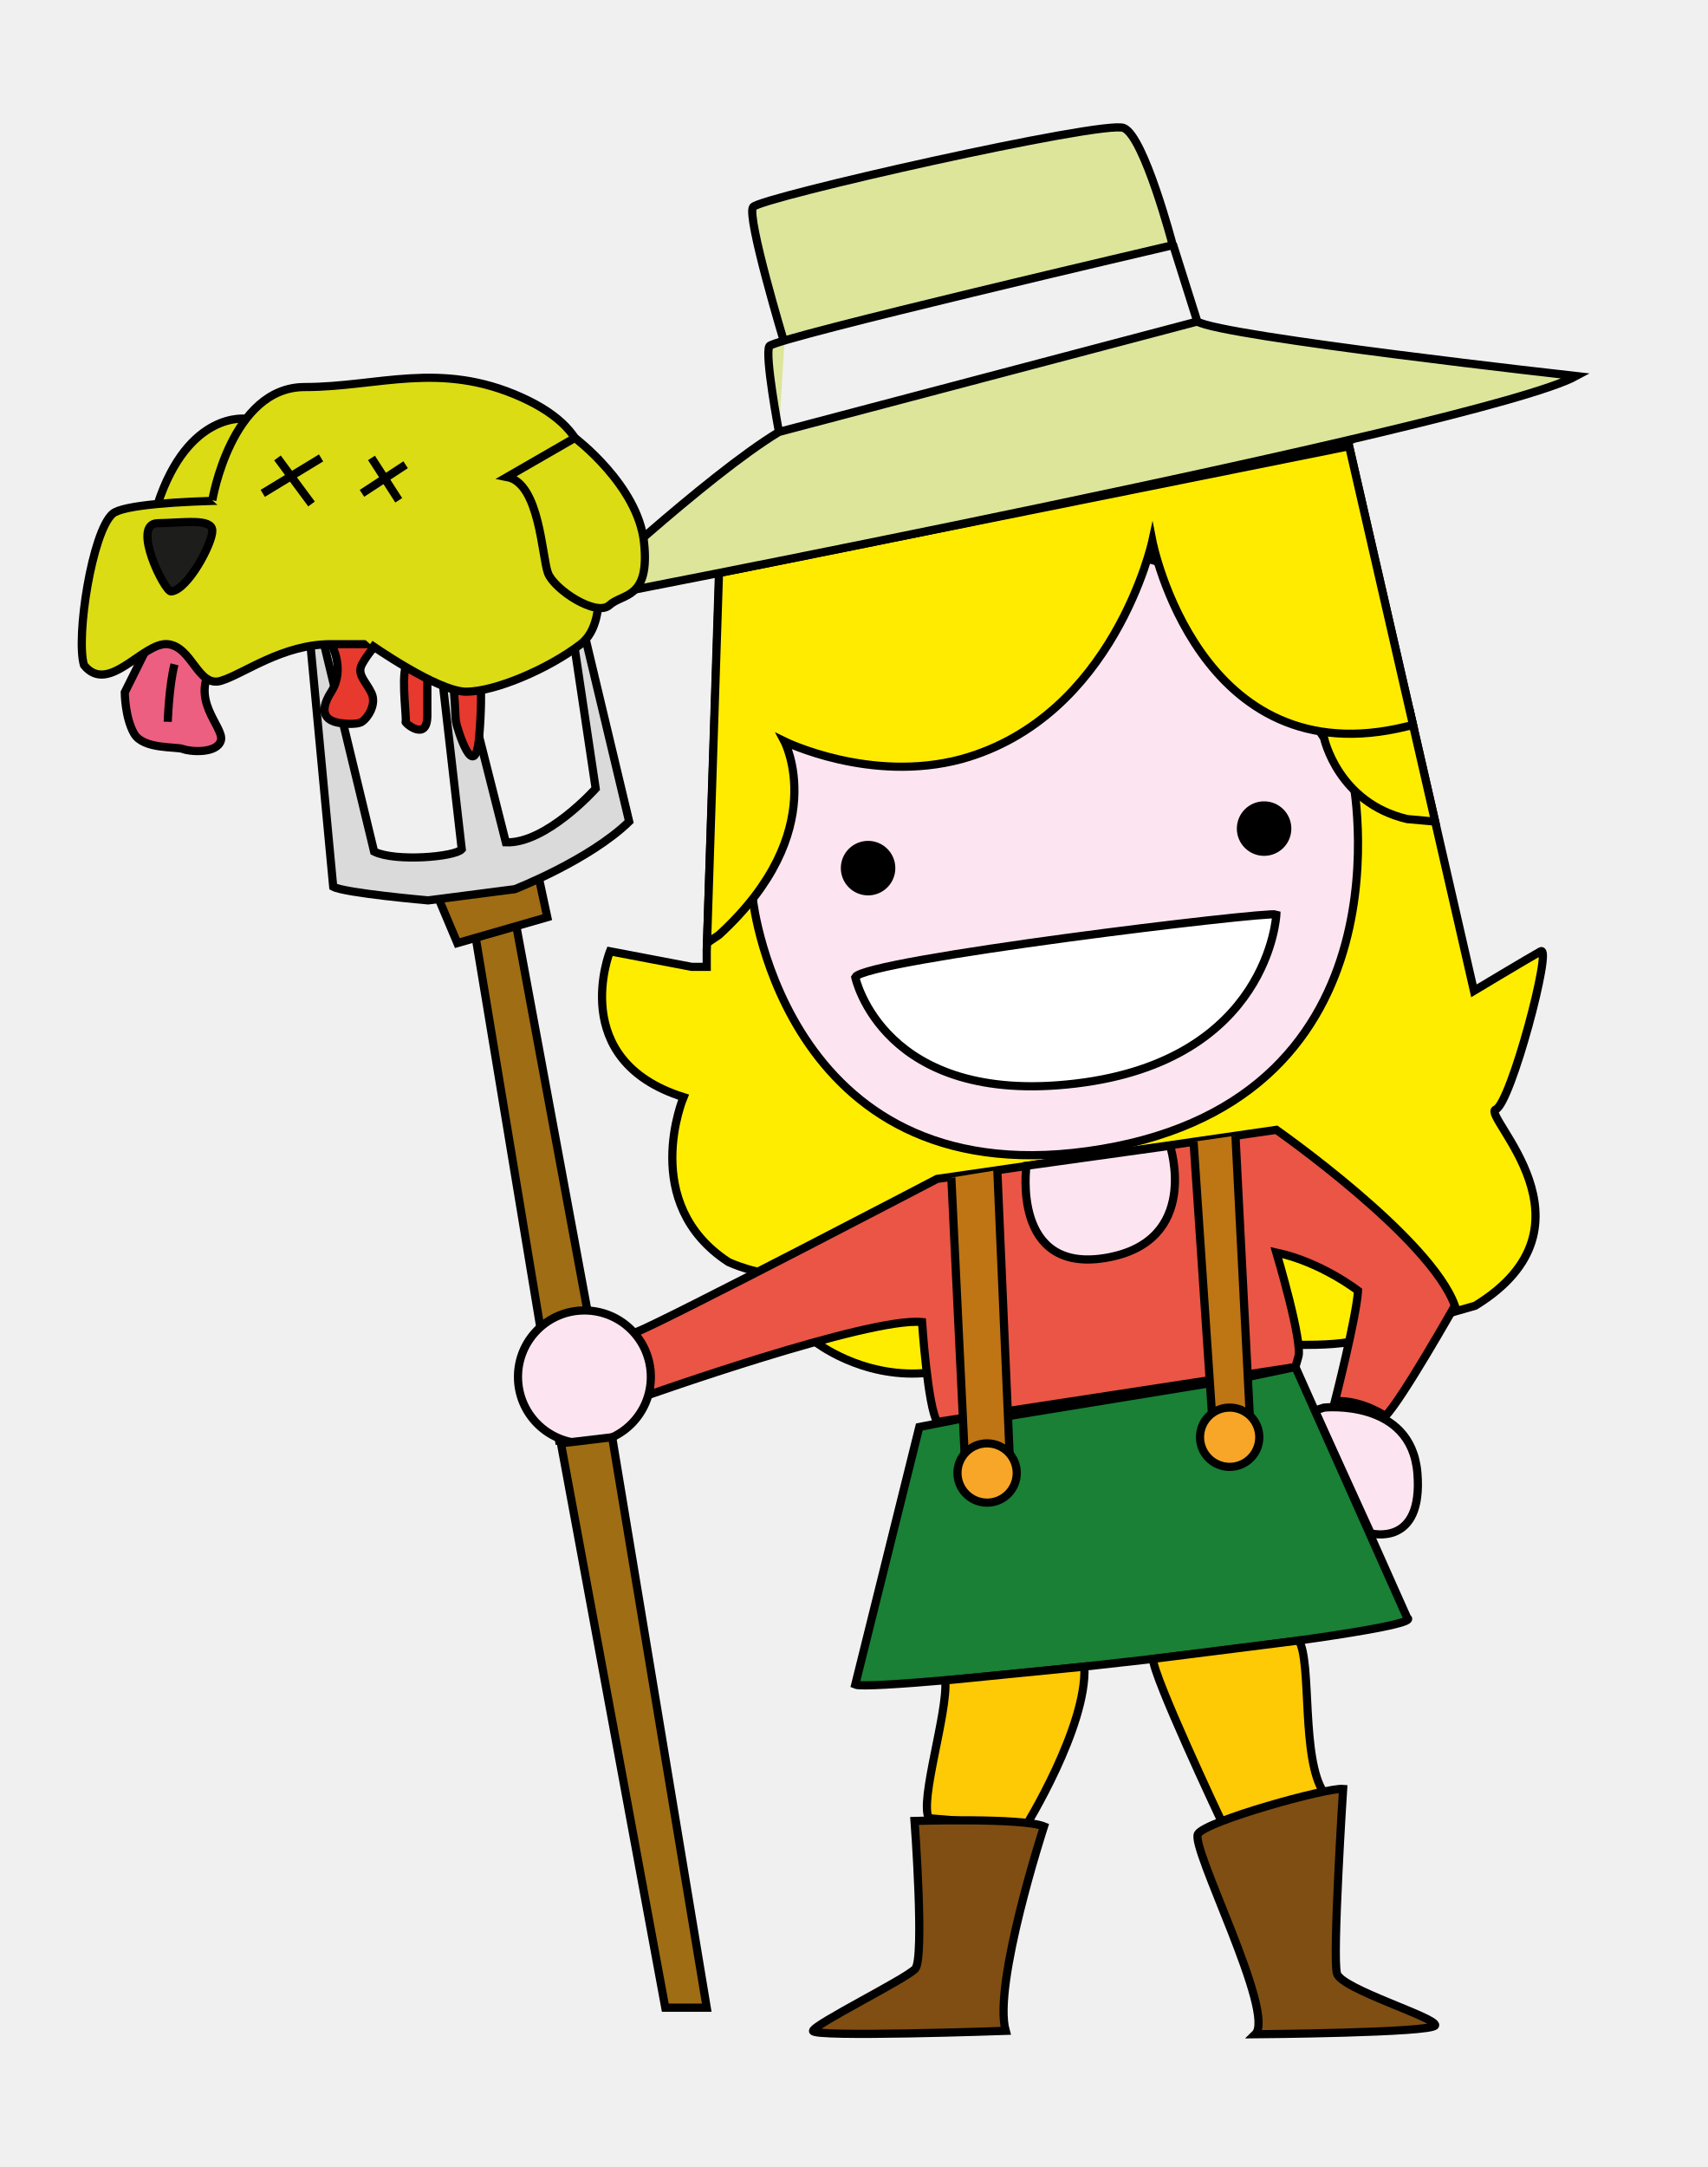
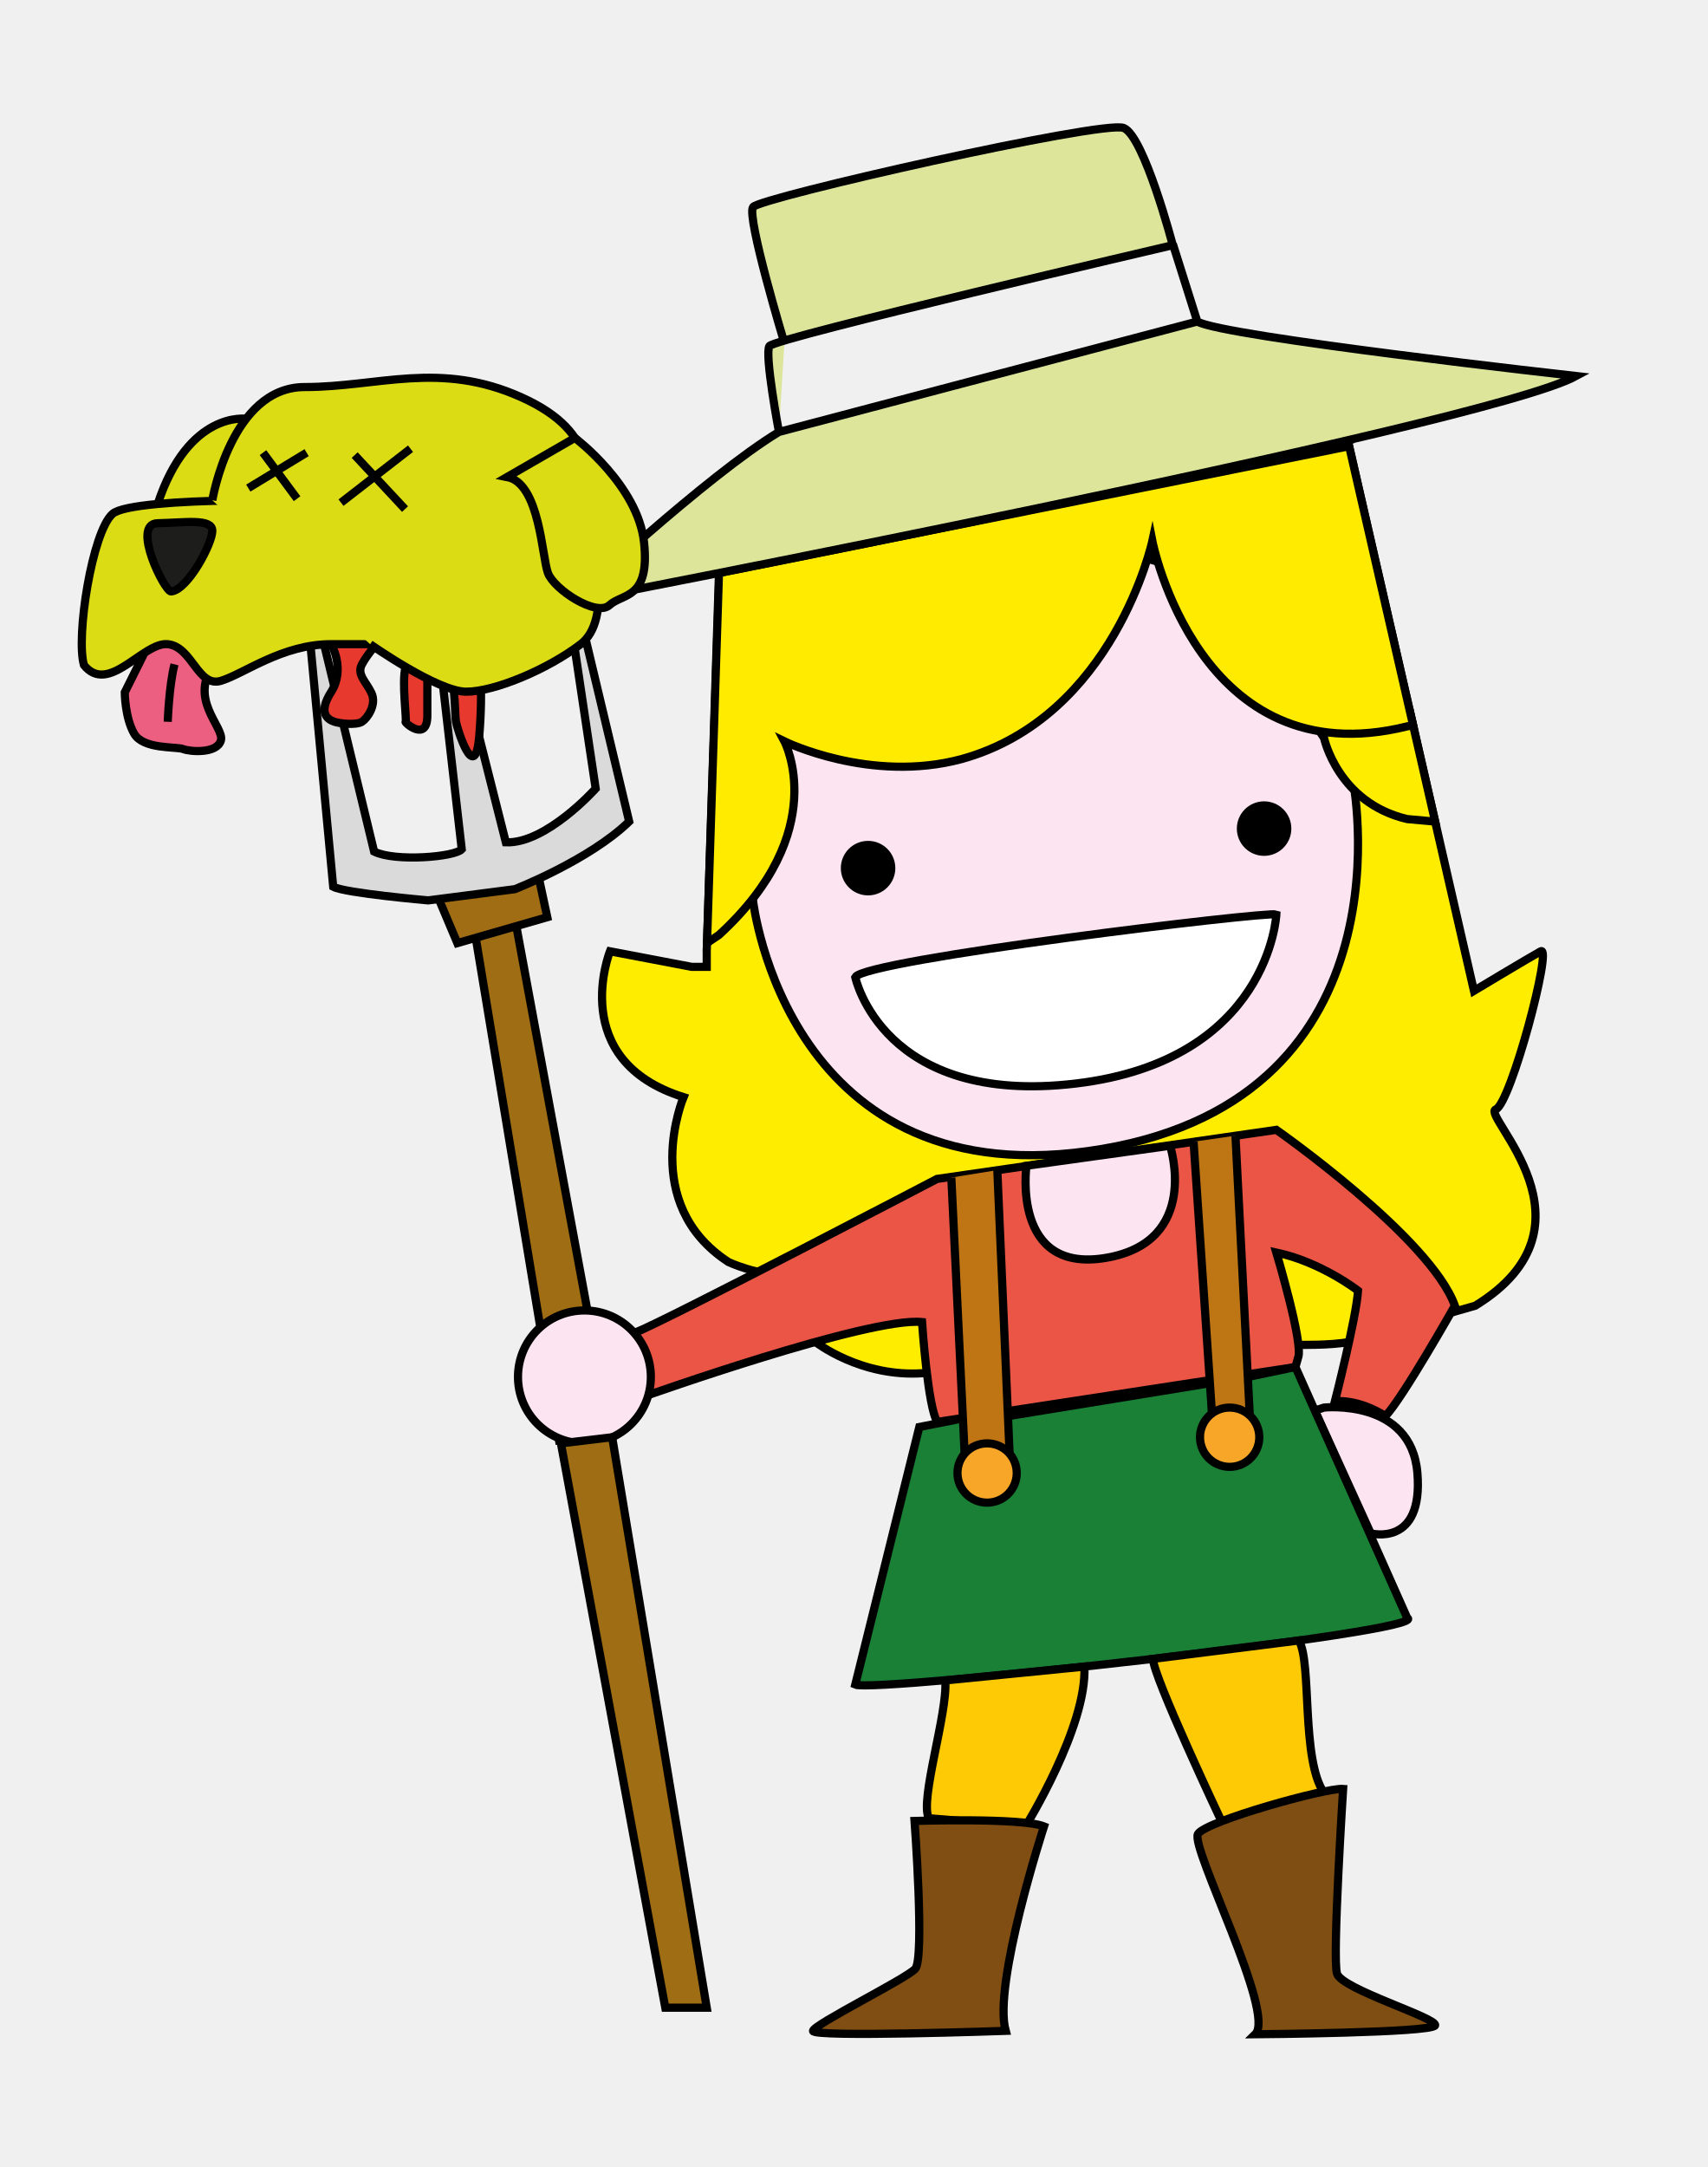
<svg xmlns="http://www.w3.org/2000/svg" version="1.1" id="Calque_2" x="0px" y="0px" width="208.8px" height="264.96px" viewBox="0 0 208.8 264.96" enable-background="new 0 0 208.8 264.96" xml:space="preserve">
  <polygon fill="#9F6D14" stroke="#000000" stroke-miterlimit="10" points="74.644,175.375 61.879,106.375 56.81,106.375   68.375,176.125 " />
  <polygon fill="#A06D14" stroke="#000000" stroke-miterlimit="10" points="53.435,109.38 65.727,106.527 66.935,112.146   55.935,115.313 " />
  <path fill="#DADADA" stroke="#000000" stroke-miterlimit="10" d="M52.369,110.091c0,0-10.17-0.889-11.616-1.667l-3.857-40.987  l8.859,36.684c2.578,1.28,9.895,0.66,10.718-0.281l-4.643-40.546l10.036,39.697c4.934,0.203,10.987-6.57,10.987-6.57l-5.247-35.117  l9.343,39.143c-4.868,4.731-13.986,8.273-13.986,8.273L52.369,110.091z" />
  <path fill="#E7392D" stroke="#000000" stroke-miterlimit="10" d="M40.519,78.764c0,0,1.751,3.06,0,5.81s-0.303,3.441,0.389,3.679  s2.693,0.429,3.359,0s1.833-2.093,1.167-3.511s-1.833-2.271-1.167-3.511s2-2.851,2.833-3.295s3.015,1.814,2.507,3.602  s0.174,6.645,0,6.716s2.659,2.571,2.659-0.762s0-7.854,0-7.854s0.503-2.354,2.001,0s1.332,7.712,1.499,8.617s2.296,7.72,2.833,1.897  s0-11.386,0-11.386l-0.5-4.413l-8.078-0.36h-7.089L40.519,78.764z" />
  <path fill="#EC5F81" stroke="#000000" stroke-miterlimit="10" d="M15.26,84.656c0,0,0.012,3.074,1.14,5.04  c1.128,1.966,5.167,1.565,5.995,1.891c0.828,0.325,4.137,0.602,4.62-1.044c0.482-1.647-4.225-5.172-0.62-9.588  s-1.326-5.864-1.326-5.864l-5.689,1.287L15.26,84.656z" />
  <path fill="#DBDC14" stroke="#000000" stroke-miterlimit="10" d="M20.516,88.252c0,0,0.154-4.416,0.826-7.022" />
  <path fill="#DBDC14" stroke="#000000" stroke-miterlimit="10" d="M30.11,51.206c0,0-7.056-1.038-10.824,10.415  s6.232,4.068,7.982,3.761S30.11,51.206,30.11,51.206z" />
  <path fill="#FFED00" stroke="#000000" stroke-miterlimit="10" d="M112.986,167.893c-7.701,0.58-13.259-3.812-13.259-3.812  s0.875-8.102-3.125-8.104s-7.5-1.664-7.5-1.664c-11-7.167-5.5-20.166-5.5-20.166c-14.333-4.5-9-17.833-9-17.833l10,1.905h1.833  v-1.905l1.5-44.833v-3.25l77.052-14.436l-0.386-0.98c0.853,3.715,15.667,68.333,15.667,68.333s6.667-4,8.167-4.833  s-3.666,18.667-5.5,19.333s13.5,14.167-2.5,24l-15.448,4.434c-2.197,0.435-6.188,0.352-6.188,0.352L112.986,167.893z" />
  <path fill="#FCE5F1" stroke="#000000" stroke-miterlimit="10" d="M92.102,110.147c0,0,4.167,36.833,42.667,30.333  c38.501-6.5,30.666-45.292,30.666-45.292s-8.833-33.208-41.083-27.208S92.102,102.564,92.102,110.147z" />
  <path fill="#FFFFFF" stroke="#000000" stroke-miterlimit="10" d="M156.102,111.813c0,0-0.833,17.833-24.5,20.667s-27-13-27-13  C105.664,117.355,154.977,111.397,156.102,111.813z" />
  <circle stroke="#000000" stroke-miterlimit="10" cx="106.169" cy="106.147" r="2.833" />
  <circle stroke="#000000" stroke-miterlimit="10" cx="154.603" cy="101.313" r="2.833" />
  <path fill="#EA5545" stroke="#000000" stroke-miterlimit="10" d="M114.646,173.857c-1.167-1.667-1.877-12.21-1.877-12.21  c-6.5-0.667-34.167,9.167-34.167,9.167c1-4-1-7.834-1-7.834c4.167-1.667,37-18.833,37-18.833l41.5-6c0,0,18.834,13.167,21.834,21.5  c0,0-6.5,11.5-8.5,13.5c0,0-2.834-1.999-6.167-1.833c0,0,2.644-10.333,2.821-13.5c0,0-4.488-3.5-9.988-4.667  c0,0,3.334,11.166,2.667,12.833l-0.334,1.167L114.646,173.857z" />
  <path fill="#FCE5F1" stroke="#000000" stroke-miterlimit="10" d="M125.54,142.541c0,0-1.875,13.252,9.75,11.252  s7.812-13.699,7.812-13.699L125.54,142.541z" />
  <circle fill="#FCE5F1" stroke="#000000" stroke-miterlimit="10" cx="71.477" cy="168.355" r="8.125" />
  <path fill="#FCE5F1" stroke="#000000" stroke-miterlimit="10" d="M167.643,187.48c0,0,6.459,1.75,5.709-7.375s-11.417-8-11.417-8  l-1.127,0.366L167.643,187.48" />
  <polygon fill="#9F6D14" stroke="#000000" stroke-miterlimit="10" points="68.602,176.48 81.367,245.48 86.436,245.48 74.871,175.73   " />
  <path fill="#198035" stroke="#000000" stroke-miterlimit="10" d="M117.824,173.414l-5.388,1.066l-7.833,31.5  c2.25,1,70.875-6.5,67.5-8.166l-13.667-30.667l-5.783,1.208l-4.637,0.764l-24.691,4.028L117.824,173.414z" />
  <path fill="#FEC905" stroke="#000000" stroke-miterlimit="10" d="M115.609,205.466c0.326,3.949-3.174,14.682-2.007,16.848l11.826,1  c0,0,7.55-12.211,7.195-19.538L115.609,205.466z" />
  <path fill="#FEC905" stroke="#000000" stroke-miterlimit="10" d="M141.018,202.833c-0.041,2.021,8.334,19.771,8.334,19.771  c-1,2,12.583-3.375,12.583-3.375c-2.833-4.125-1.464-16.043-3.086-18.646L141.018,202.833z" />
  <path fill="#804E12" stroke="#000000" stroke-miterlimit="10" d="M111.852,222.646c0,0,13.168-0.414,15.834,0.668  c0,0-6.289,19.332-4.688,24.999c0,0-23.729,0.833-23.563,0s11.333-6.333,12.5-7.583S111.852,222.646,111.852,222.646z" />
  <path fill="#7F4E12" stroke="#000000" stroke-miterlimit="10" d="M146.519,224.23c1-1.584,15.75-5.666,17.75-5.5  c0,0-1.333,20.666-0.75,22.583s12.333,5.416,12,6.333s-22,1.084-22,1.084C156.102,246.23,145.519,225.814,146.519,224.23z" />
  <polyline fill="#BE7514" stroke="#000000" stroke-miterlimit="10" points="151.102,138.86 152.852,173.093 148.227,172.824   145.977,139.597 " />
  <circle fill="#F7A627" stroke="#000000" stroke-miterlimit="10" cx="150.391" cy="175.73" r="3.625" />
  <path fill="#FFED00" stroke="#000000" stroke-miterlimit="10" d="M161.935,90.23c0,0,1.667,7.917,10.167,9.917l3.424,0.312  l-3.062-13.364l-11.072,2.317L161.935,90.23z" />
  <path fill="#FFEB00" stroke="#000000" stroke-miterlimit="10" d="M86.47,115.304l1.466-0.991c13.833-12.667,8-23.667,8-23.667  s10.5,5.167,21.667,2.167c18.667-5.167,23.333-26.667,23.333-26.667s5.667,29,31.167,22.667l0.722-0.141l-7.822-34.112  L87.935,70.061L86.47,115.304z" />
  <path fill="#DDE59B" stroke="#000000" stroke-miterlimit="10" d="M95.269,52.813C86.435,58.146,69.93,73.587,69.93,73.587  S181.436,52.146,192.769,45.98c0,0-43.333-4.833-46.333-6.667l-3-9.5l3,9.5L95.269,52.813c0,0-1.792-9.521-1.167-10.5  s49.333-12.333,49.333-12.333s-3.5-13.333-6-14.333s-44.5,8.5-45.334,9.667s3.834,16.625,3.834,16.625" />
  <polyline fill="#BF7513" stroke="#000000" stroke-miterlimit="10" points="116.352,143.98 117.977,177.771 123.477,177.8   121.977,143.068 " />
  <circle fill="#F7A628" stroke="#000000" stroke-miterlimit="10" cx="120.727" cy="180.105" r="3.625" />
  <path fill="#DBDC14" stroke="#000000" stroke-miterlimit="10" d="M39.019,61.621c3-0.547-22.75-1-25.25,1.203  s-4.515,15.054-3.5,18.5c3,3.75,7.25-2.87,10.25-2.56s3.682,5.332,6.5,4.482s7.5-4.482,13.5-4.482s13.75,0,13.75,0L39.019,61.621z" />
  <path fill="#DBDC14" stroke="#000000" stroke-miterlimit="10" d="M25.967,61.171c0,0,2.301-13.847,11.301-13.847  s16.5-3.25,26.5,1.25s7.75,10.5,8.25,14.25s3,12.88-1,15.94s-10.5,5.81-14,5.81s-11.75-5.81-11.75-5.81" />
  <path fill="#DBDC14" stroke="#000000" stroke-miterlimit="10" d="M70.311,53.542c0,0,7.708,5.782,8.458,12.782  s-2.63,6.193-4.229,7.667s-6.771-1.923-7.521-3.92s-1-10.997-5-11.747L70.311,53.542z" />
  <path fill="#1D1D1B" stroke="#000000" stroke-miterlimit="10" d="M20.931,72.317c-0.774,0.069-4.941-8.279-1.654-8.342  s6.642-0.621,6.689,0.899C26.015,66.395,22.974,72.134,20.931,72.317z" />
-   <line fill="#DBDC14" stroke="#000000" stroke-miterlimit="10" x1="33.934" y1="55.99" x2="38.101" y2="61.621" />
-   <line fill="#DBDC14" stroke="#000000" stroke-miterlimit="10" x1="32.134" y1="60.324" x2="39.267" y2="55.99" />
-   <line fill="#DBDC14" stroke="#000000" stroke-miterlimit="10" x1="45.434" y1="55.99" x2="48.767" y2="61.171" />
-   <line fill="#DBDC14" stroke="#000000" stroke-miterlimit="10" x1="49.608" y1="56.824" x2="44.267" y2="60.324" />
+   <line fill="#DBDC14" stroke="#000000" stroke-miterlimit="10" x1="32.167" y1="55.346" x2="36.333" y2="60.976" />
+   <line fill="#DBDC14" stroke="#000000" stroke-miterlimit="10" x1="30.367" y1="59.679" x2="37.5" y2="55.346" />
+   <line fill="#DBDC14" stroke="#000000" stroke-miterlimit="10" x1="43.376" y1="55.644" x2="49.538" y2="62.246" />
+   <line fill="#DBDC14" stroke="#000000" stroke-miterlimit="10" x1="41.706" y1="61.458" x2="50.208" y2="54.863" />
</svg>
